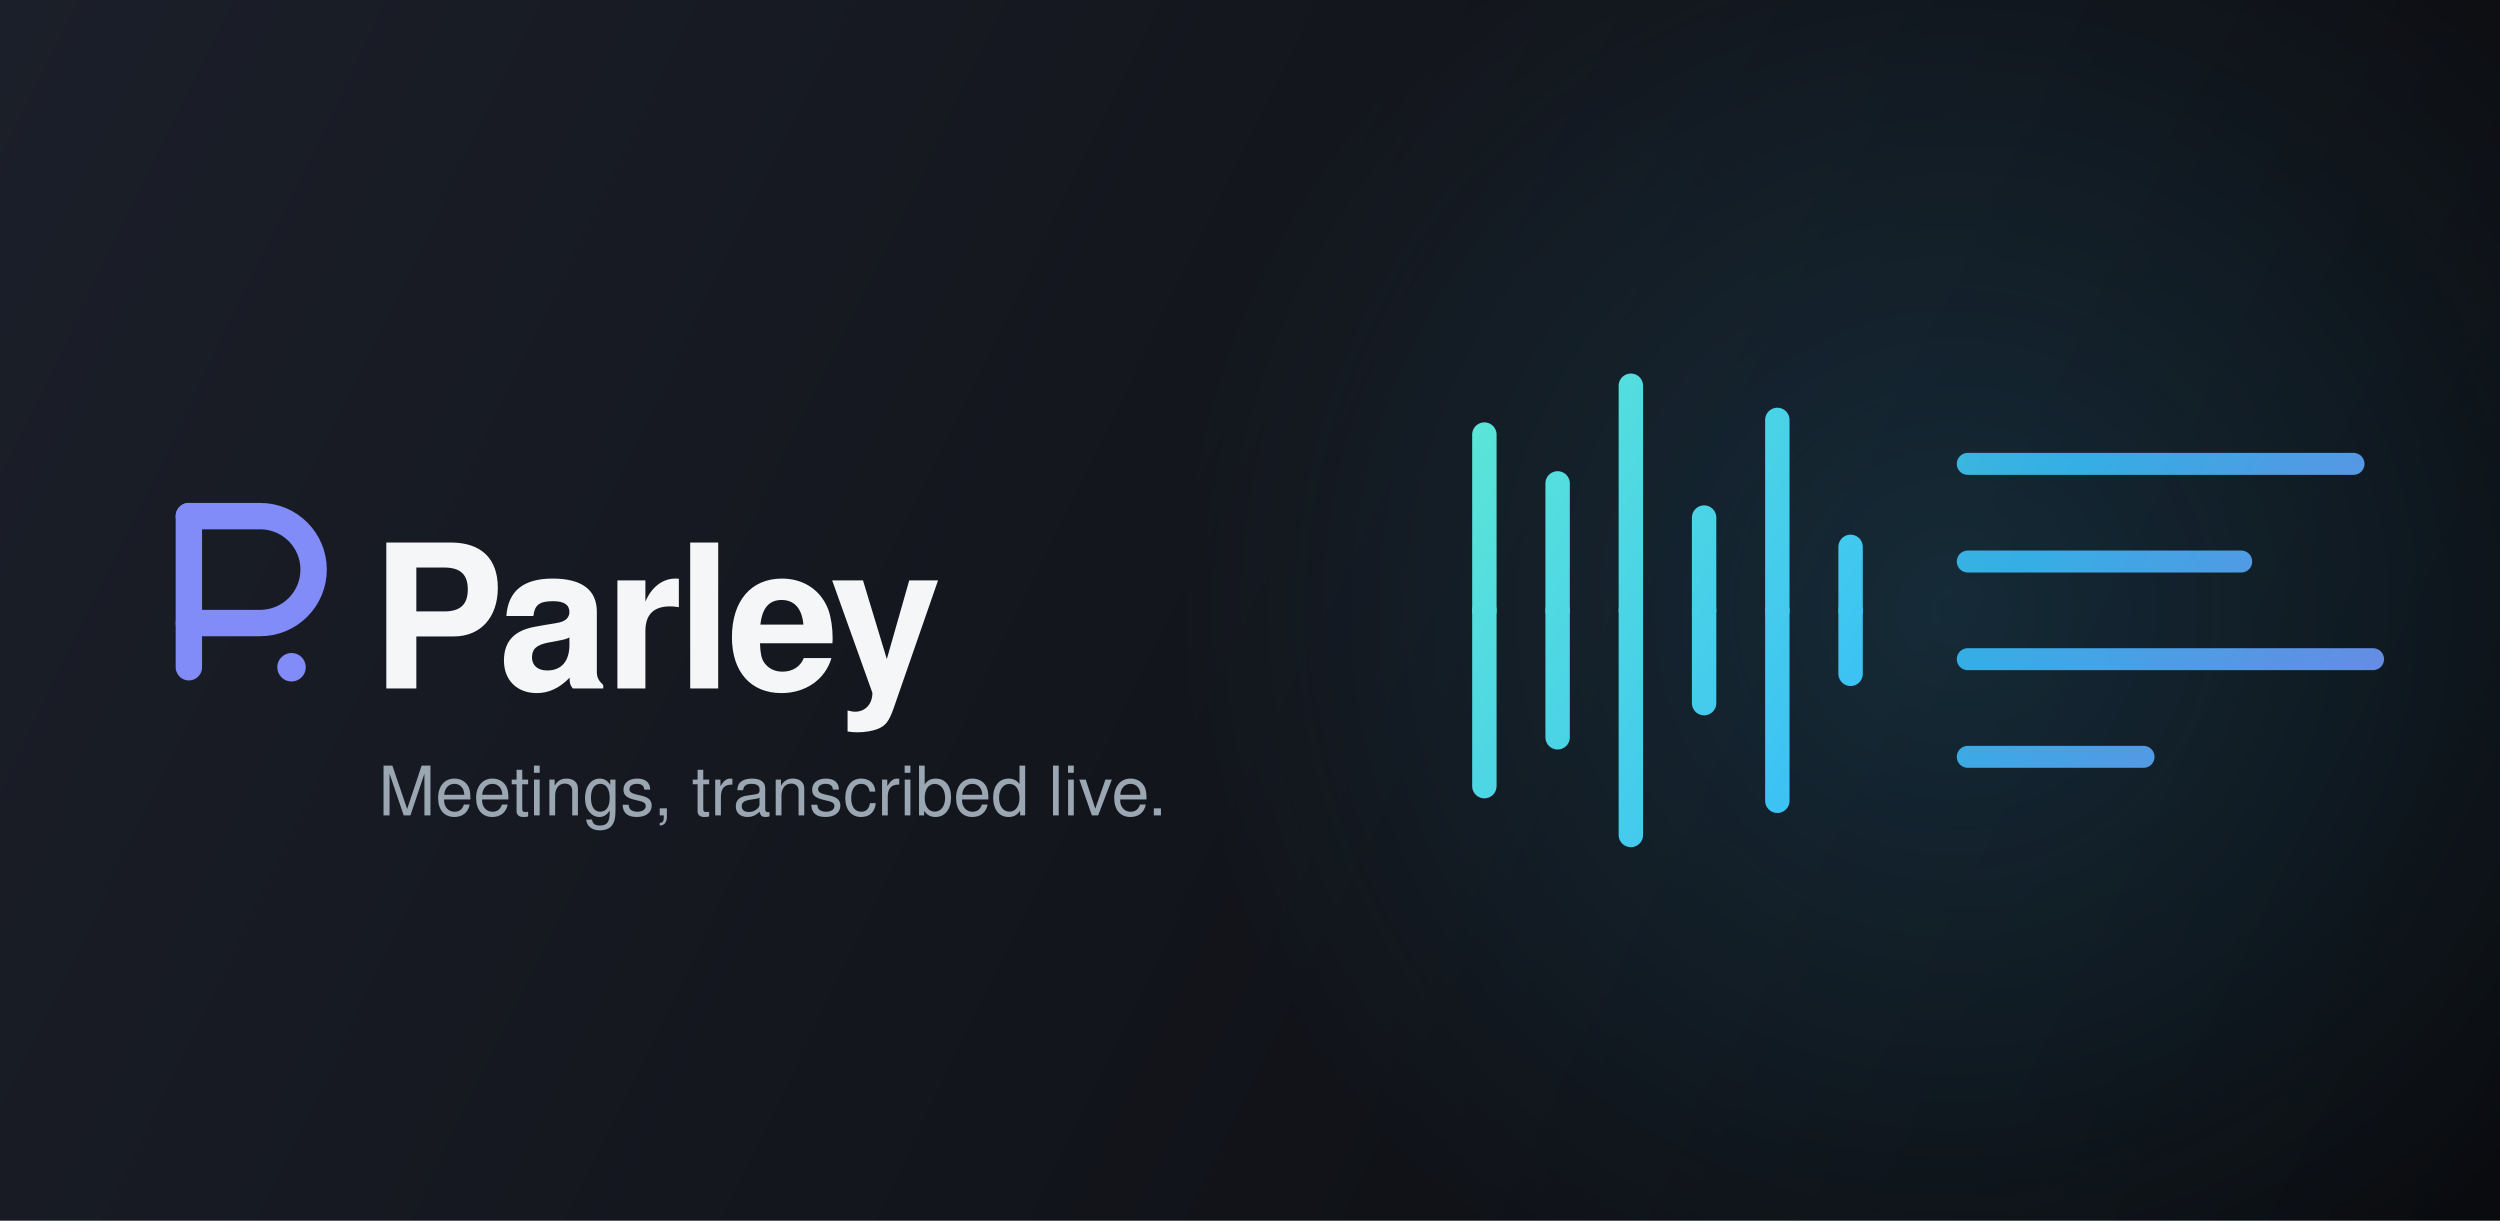
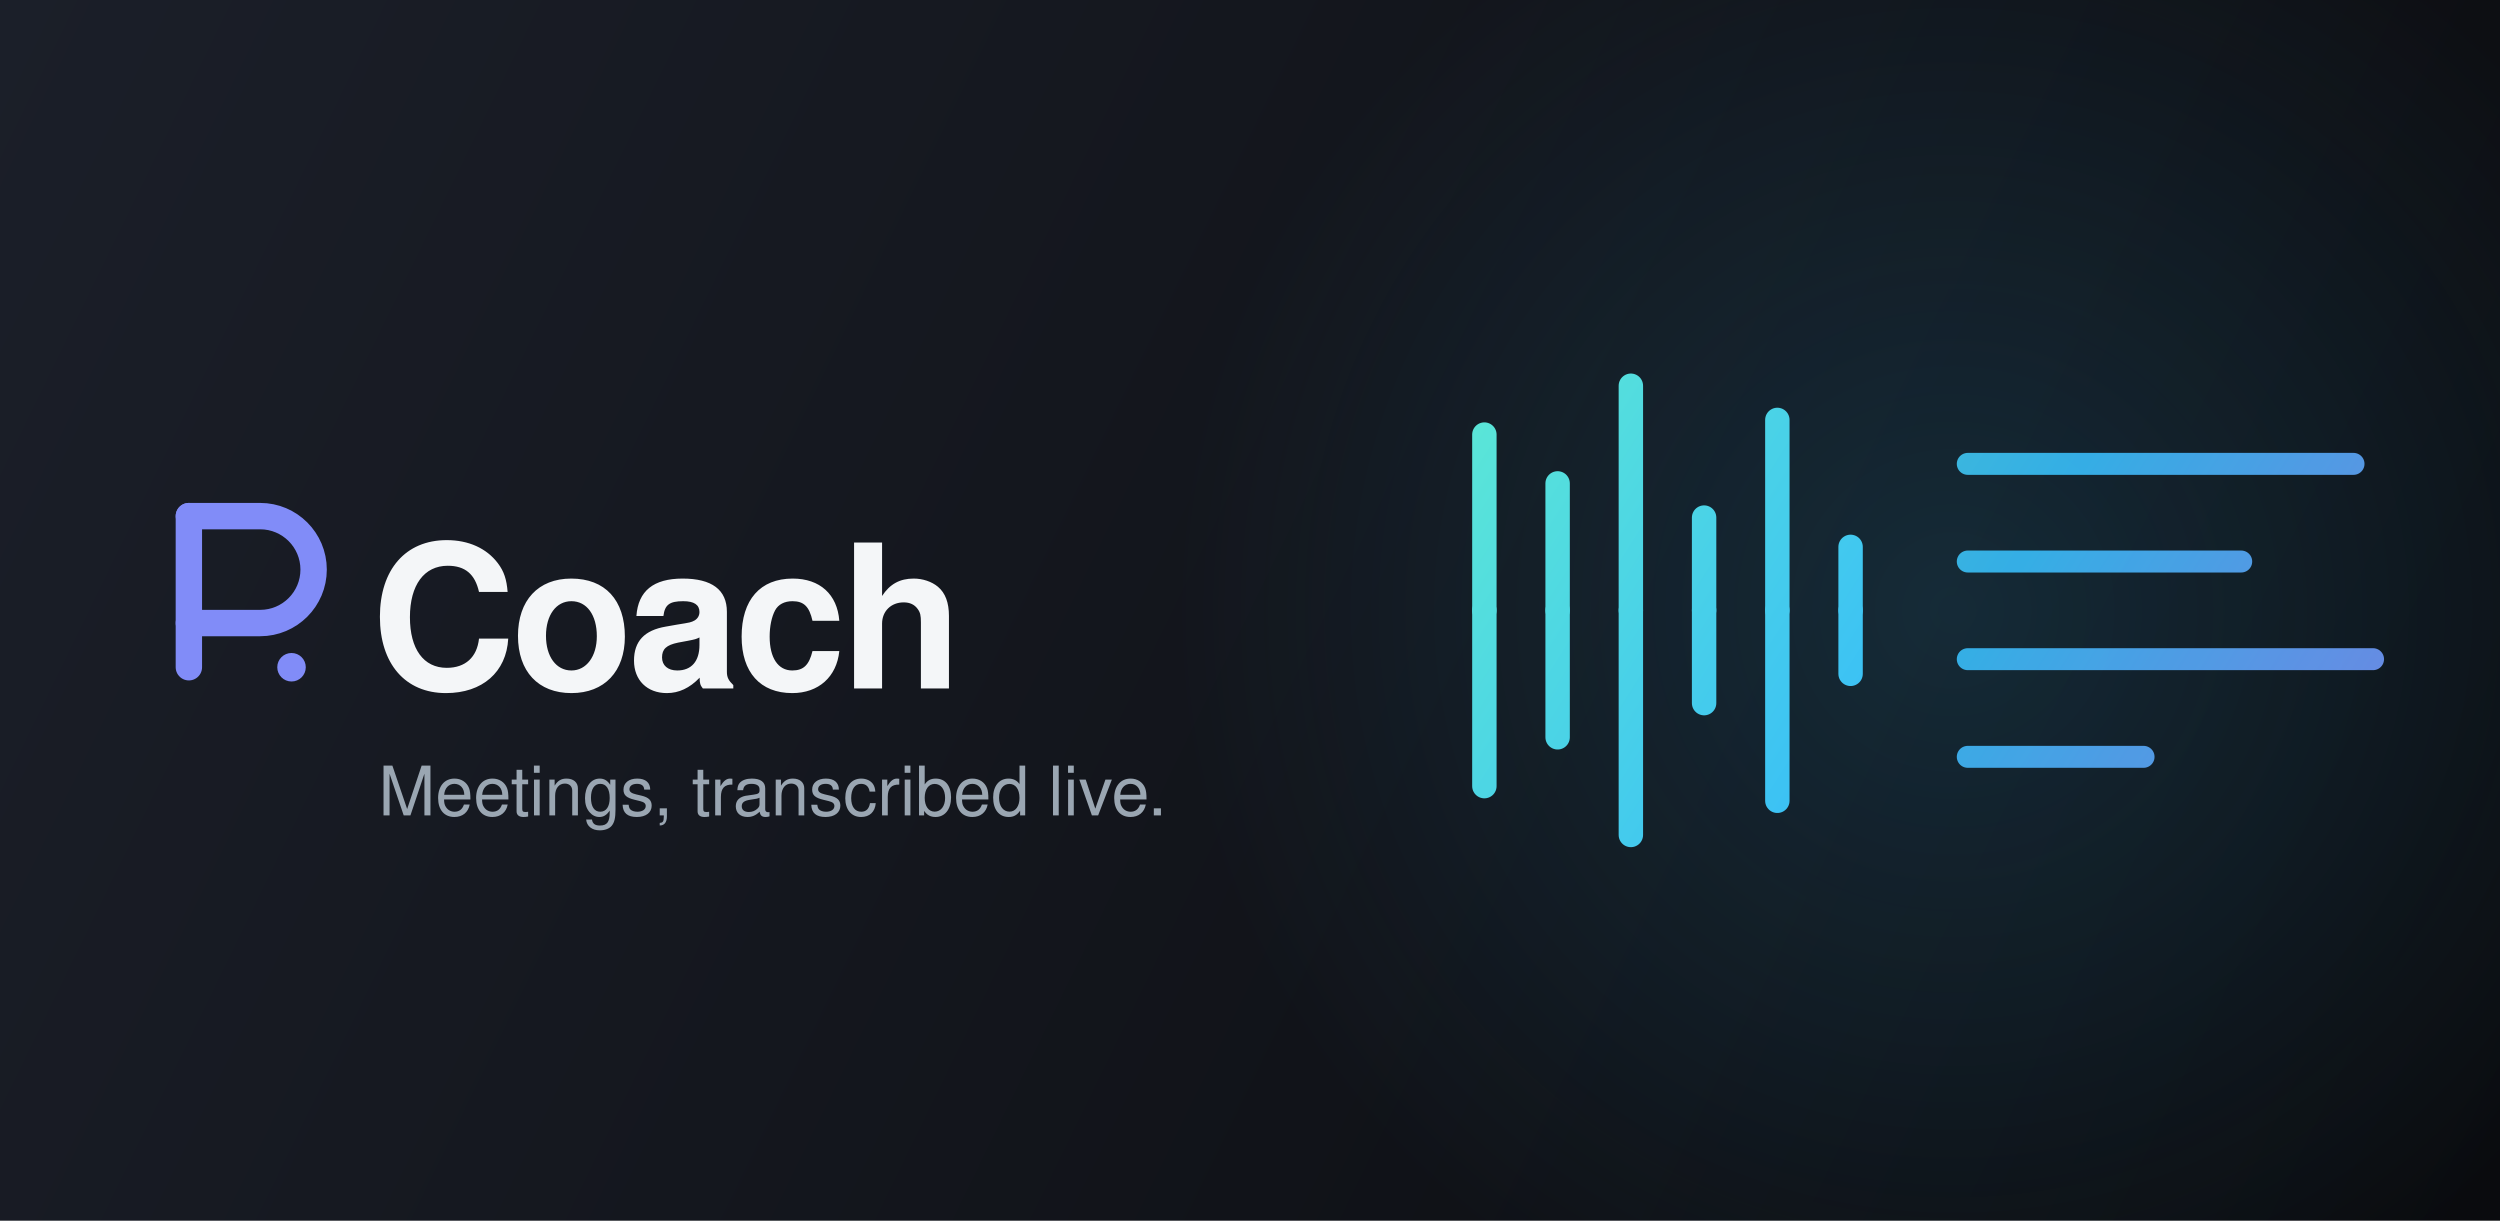
<svg xmlns="http://www.w3.org/2000/svg" width="1024" height="500" viewBox="0 0 1024 500">
  <defs>
    <linearGradient id="bg" x1="0" y1="0" x2="1024" y2="500" gradientUnits="userSpaceOnUse">
      <stop offset="0" stop-color="#1b1f29" />
      <stop offset="1" stop-color="#0a0b0e" />
    </linearGradient>
    <linearGradient id="mark" x1="596" y1="140" x2="968" y2="376" gradientUnits="userSpaceOnUse">
      <stop offset="0" stop-color="#5eead4" />
      <stop offset="0.55" stop-color="#38bdf8" />
      <stop offset="1" stop-color="#818cf8" />
    </linearGradient>
    <linearGradient id="markSmall" x1="66" y1="198" x2="146" y2="308" gradientUnits="userSpaceOnUse">
      <stop offset="0" stop-color="#5eead4" />
      <stop offset="0.55" stop-color="#38bdf8" />
      <stop offset="1" stop-color="#818cf8" />
    </linearGradient>
    <radialGradient id="glow" cx="800" cy="250" r="320" gradientUnits="userSpaceOnUse">
      <stop offset="0" stop-color="#38bdf8" stop-opacity="0.15" />
      <stop offset="1" stop-color="#38bdf8" stop-opacity="0" />
    </radialGradient>
  </defs>
  <rect width="1024" height="500" fill="url(#bg)" />
  <rect width="1024" height="500" fill="url(#glow)" />
  <g transform="translate(24.8 167.6) scale(0.146)">
    <g stroke="url(#markSmall)" stroke-width="74" stroke-linecap="round" fill="none">
      <path d="M360 300 V724" />
      <path d="M360 300 H560 A150 150 0 0 1 560 600 H360" />
    </g>
    <circle cx="648" cy="724" r="40" fill="#818cf8" />
  </g>
-   <text x="152" y="282" font-family="Helvetica Neue, Helvetica, Arial, sans-serif" font-size="82" font-weight="700" fill="#f4f6f8" letter-spacing="-2">Parley</text>
+   <text x="152" y="282" font-family="Helvetica Neue, Helvetica, Arial, sans-serif" font-size="82" font-weight="700" fill="#f4f6f8" letter-spacing="-2">Coach</text>
  <text x="155" y="334" font-family="Helvetica Neue, Helvetica, Arial, sans-serif" font-size="28" font-weight="400" fill="#9aa6b2">Meetings, transcribed live.</text>
  <g stroke="url(#mark)" stroke-linecap="round" fill="none">
    <g stroke-width="10">
      <path d="M608 250 V178" />
      <path d="M608 250 V322" />
      <path d="M638 250 V198" />
      <path d="M638 250 V302" />
      <path d="M668 250 V158" />
      <path d="M668 250 V342" />
      <path d="M698 250 V212" />
      <path d="M698 250 V288" />
      <path d="M728 250 V172" />
      <path d="M728 250 V328" />
      <path d="M758 250 V224" />
      <path d="M758 250 V276" />
    </g>
    <g stroke-width="9" opacity="0.9">
      <path d="M806 190 H964" />
      <path d="M806 230 H918" />
      <path d="M806 270 H972" />
      <path d="M806 310 H878" />
    </g>
  </g>
</svg>
